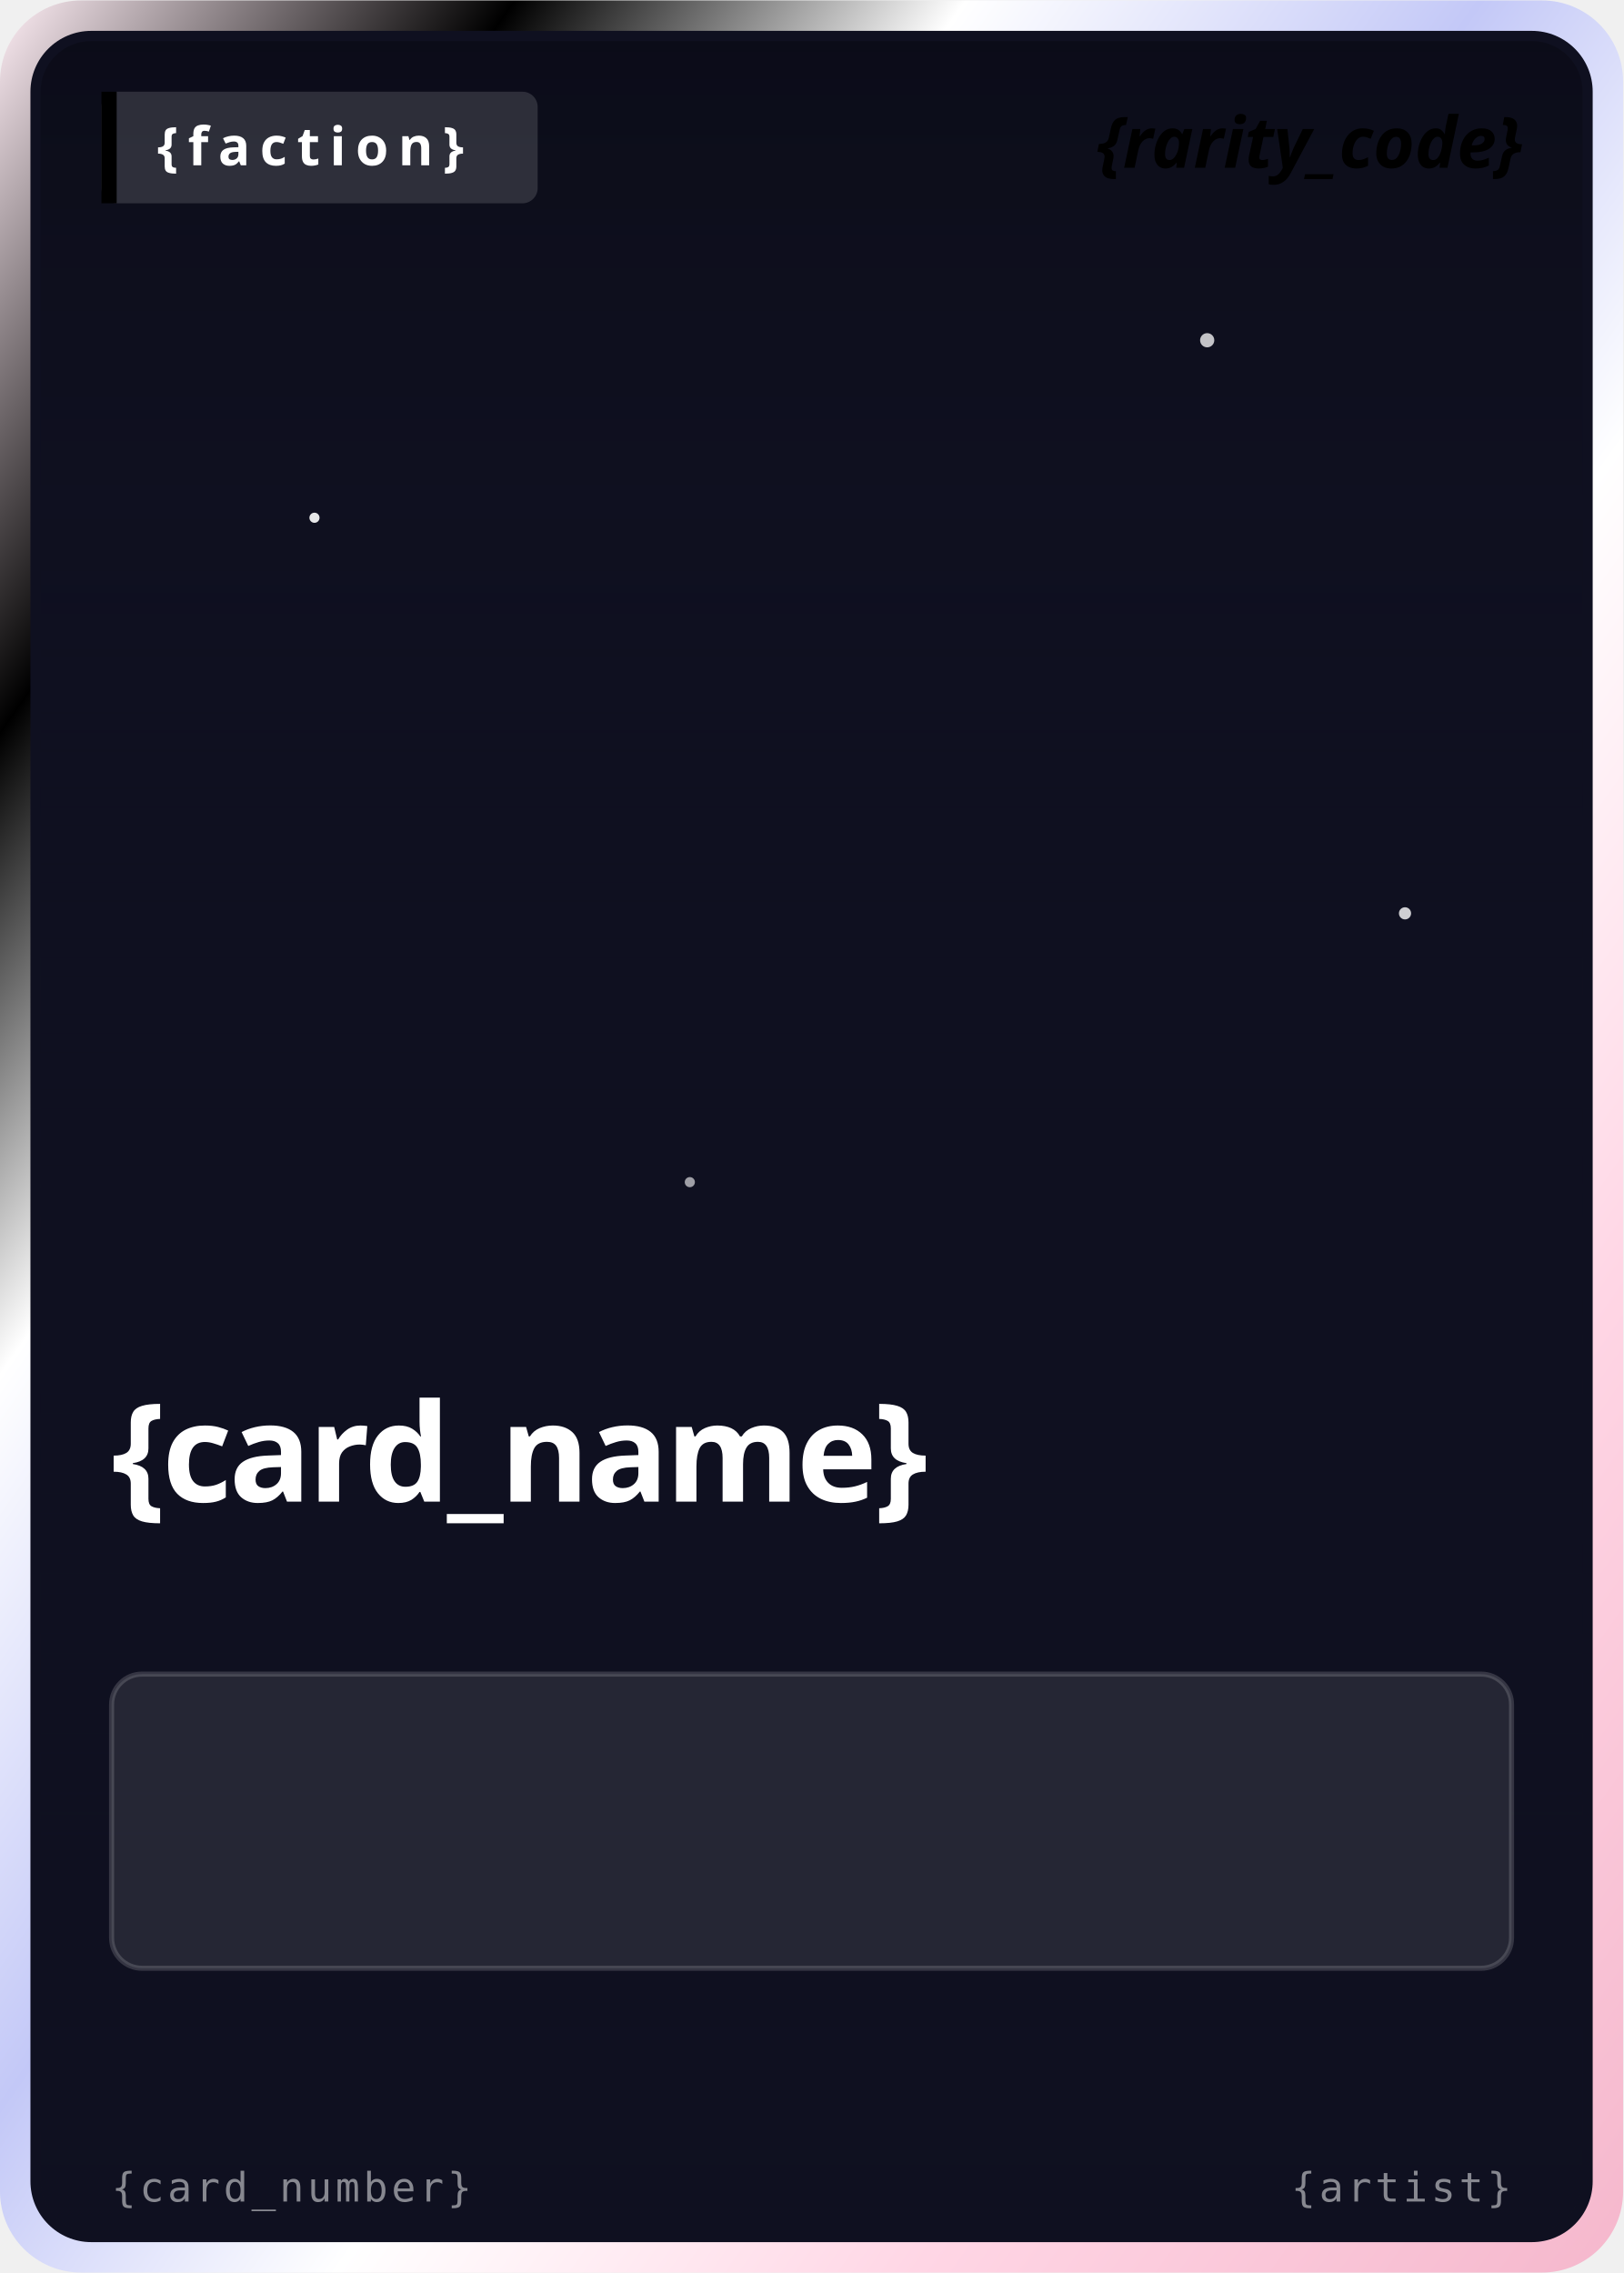
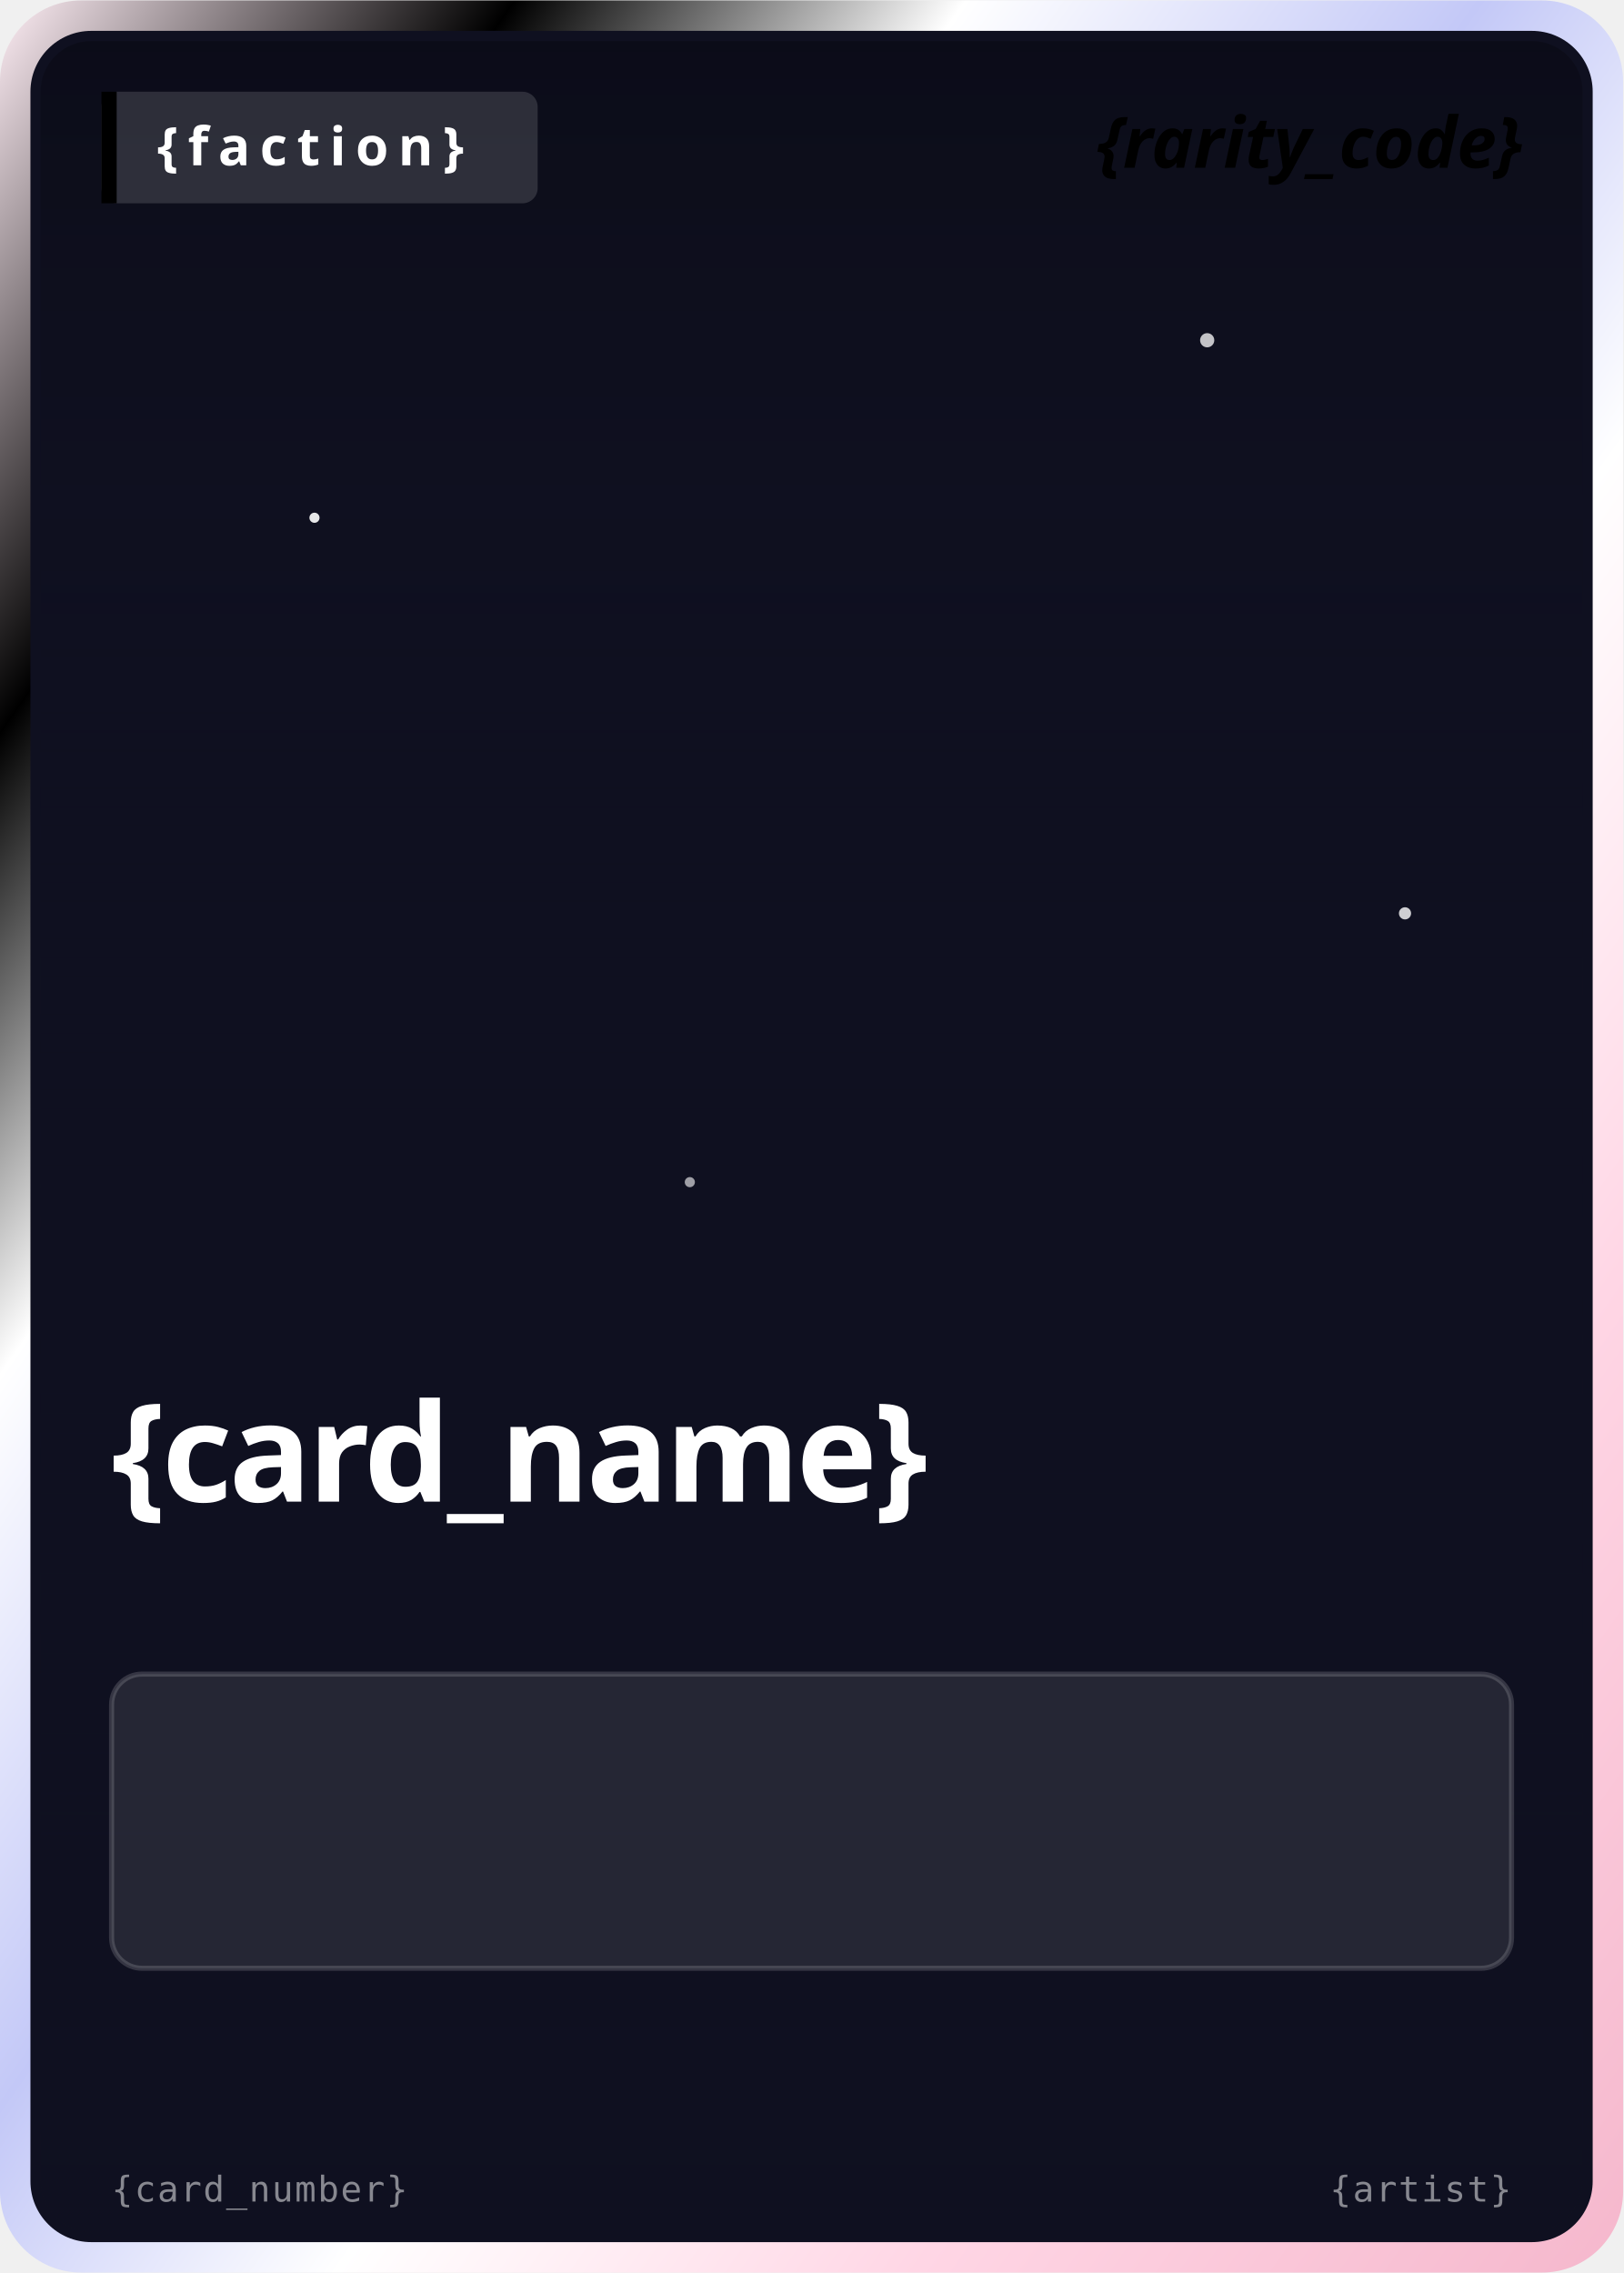
<svg xmlns="http://www.w3.org/2000/svg" width="744" height="1042" viewBox="0 0 320 448" font-family="Archivo, 'Archivo', sans-serif">
  <defs>
    <clipPath id="face">
      <rect x="8" y="8" width="304" height="432" rx="10" />
    </clipPath>
    <pattern id="hatch" width="18" height="18" patternUnits="userSpaceOnUse" patternTransform="rotate(45)">
      <rect width="18" height="18" fill="#edeff8" />
      <rect width="9" height="18" fill="#e3e6f4" />
    </pattern>
    <pattern id="hatchDark" width="18" height="18" patternUnits="userSpaceOnUse" patternTransform="rotate(45)">
      <rect width="18" height="18" fill="#2a2d4d" />
      <rect width="9" height="18" fill="#23264a" />
    </pattern>
    <linearGradient id="foilHolo" x1="0" y1="0" x2="1" y2="1">
      <stop offset="0" stop-color="#ffeef5" />
      <stop offset="0.16" stop-color="{t_glow}" />
      <stop offset="0.3" stop-color="#ffffff" />
      <stop offset="0.46" stop-color="#c3c8f7" />
      <stop offset="0.6" stop-color="#ffffff" />
      <stop offset="0.78" stop-color="#ffd6e5" />
      <stop offset="1" stop-color="#f5b7cc" />
    </linearGradient>
    <linearGradient id="scrimRR" x1="0" y1="0" x2="0" y2="1">
      <stop offset="0" stop-color="{t_bright}" stop-opacity="0.24" />
      <stop offset="0.3" stop-color="#0f1020" stop-opacity="0" />
      <stop offset="0.6" stop-color="#0f1020" stop-opacity="0.55" />
      <stop offset="0.82" stop-color="#0f1020" stop-opacity="0.93" />
      <stop offset="1" stop-color="#0f1020" stop-opacity="0.98" />
    </linearGradient>
    <linearGradient id="typeLead" x1="0" y1="0" x2="1" y2="1">
      <stop offset="0" stop-color="{t_bright}" />
      <stop offset="1" stop-color="{t_main}" />
    </linearGradient>
  </defs>
  <rect id="foil-border" width="320" height="448" rx="16" fill="url(#foilHolo)" />
  <rect id="card-face" x="6" y="6" width="308" height="436" rx="12" fill="#0f1020" />
  <g clip-path="url(#face)">
  {art_window}
  <rect x="6" y="6" width="308" height="436" fill="url(#scrimRR)" />
    <g id="sparkle" fill="#ffffff">
      <circle cx="62" cy="102" r="1" opacity="0.9" />
      <circle cx="238" cy="67" r="1.4" opacity="0.75" />
      <circle cx="136" cy="233" r="1" opacity="0.6" />
      <circle cx="277" cy="180" r="1.2" opacity="0.8" />
    </g>
    <g id="header">
      <rect x="20" y="18" width="86" height="22" rx="3" fill="#ffffff" opacity="0.14" />
      <rect x="20" y="18" width="3" height="22" fill="{t_bright}" />
      <text x="31" y="32.5" font-size="10.5" font-weight="800" letter-spacing="1.9" fill="#ffffff">{faction}</text>
      <text x="300" y="33" text-anchor="end" font-size="14" font-weight="800" font-style="italic" fill="{t_glow}">{rarity_code}</text>
    </g>
    <text id="name" x="22" y="296" font-size="27" font-weight="800" fill="#ffffff" letter-spacing="-0.7">{card_name}</text>
  {professions}
  <rect id="ability-panel" x="22" y="330" width="276" height="58" rx="6" fill="#ffffff" fill-opacity="0.09" stroke="#ffffff" stroke-opacity="0.16" />
  {ability}
  {stat_bar}
-   <g id="footer" font-family="JetBrains Mono, monospace" font-size="8" letter-spacing="0.7" fill="#ffffff" fill-opacity="0.5">
+   <g id="footer" font-family="JetBrains Mono, monospace" font-size="7" letter-spacing="0.3" fill="#ffffff" fill-opacity="0.5">
      <text x="22" y="434">{card_number}</text>
      <text x="298" y="434" text-anchor="end">{artist}</text>
    </g>
  </g>
</svg>
